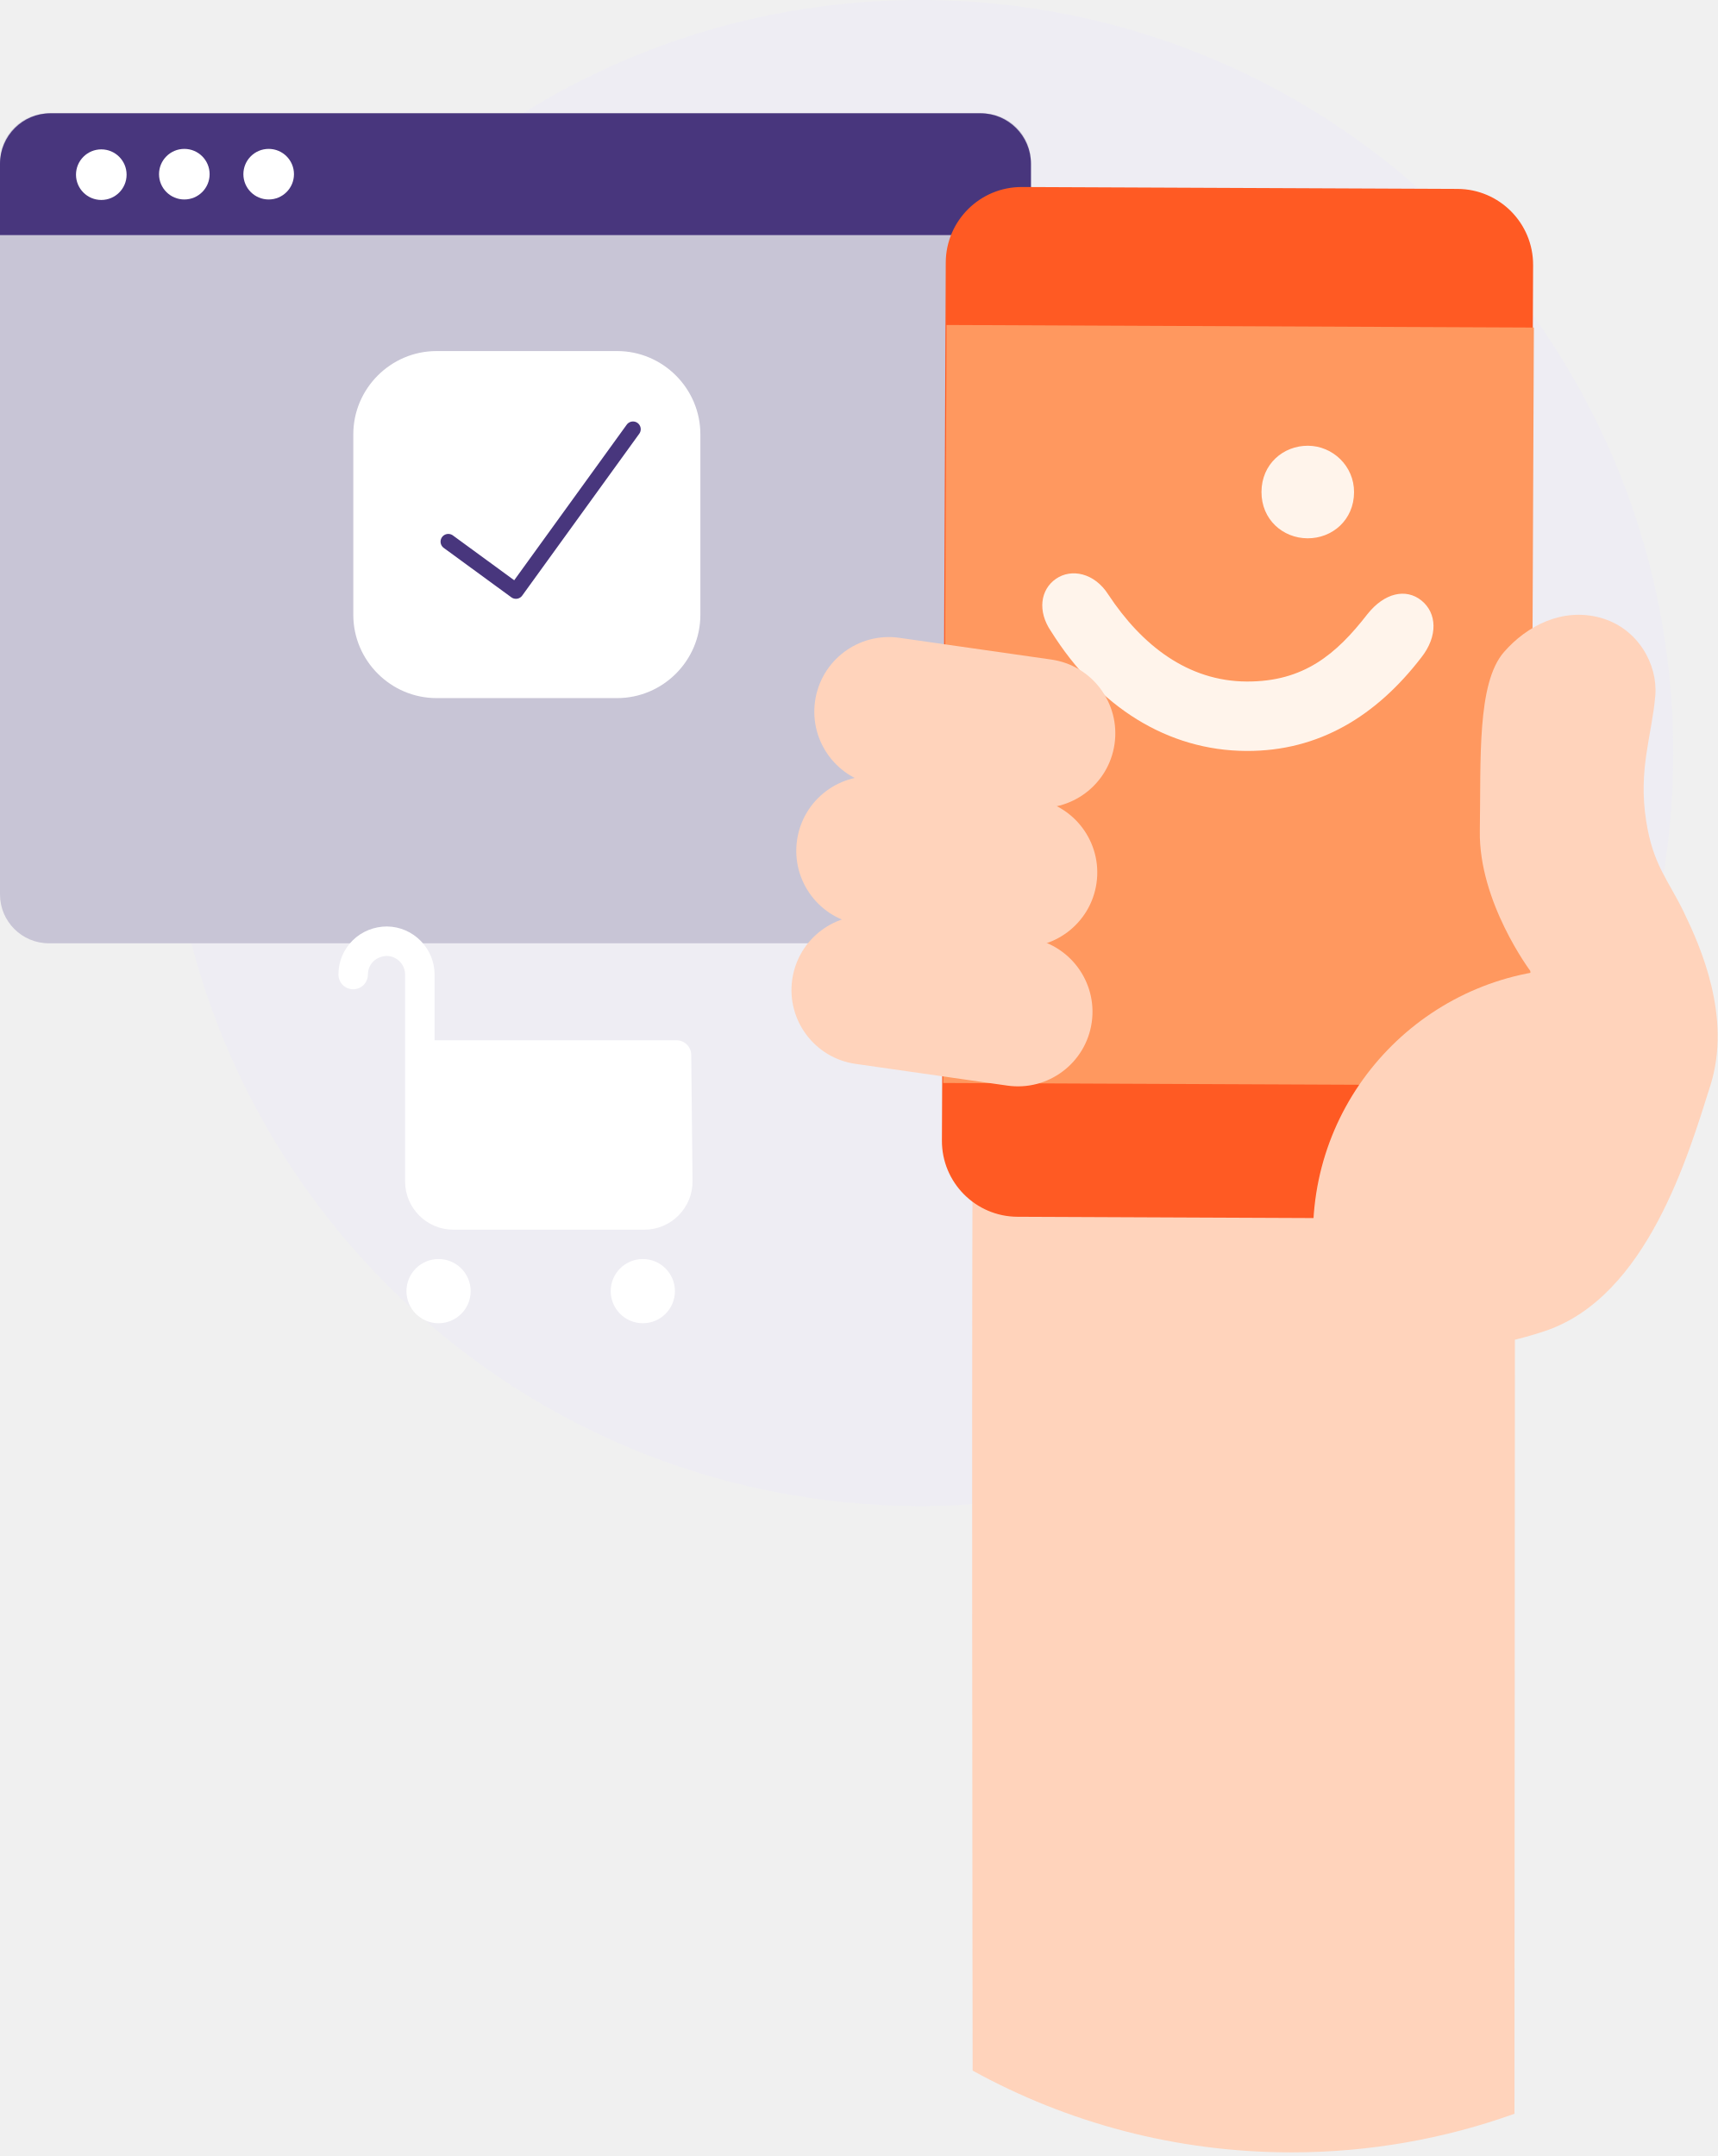
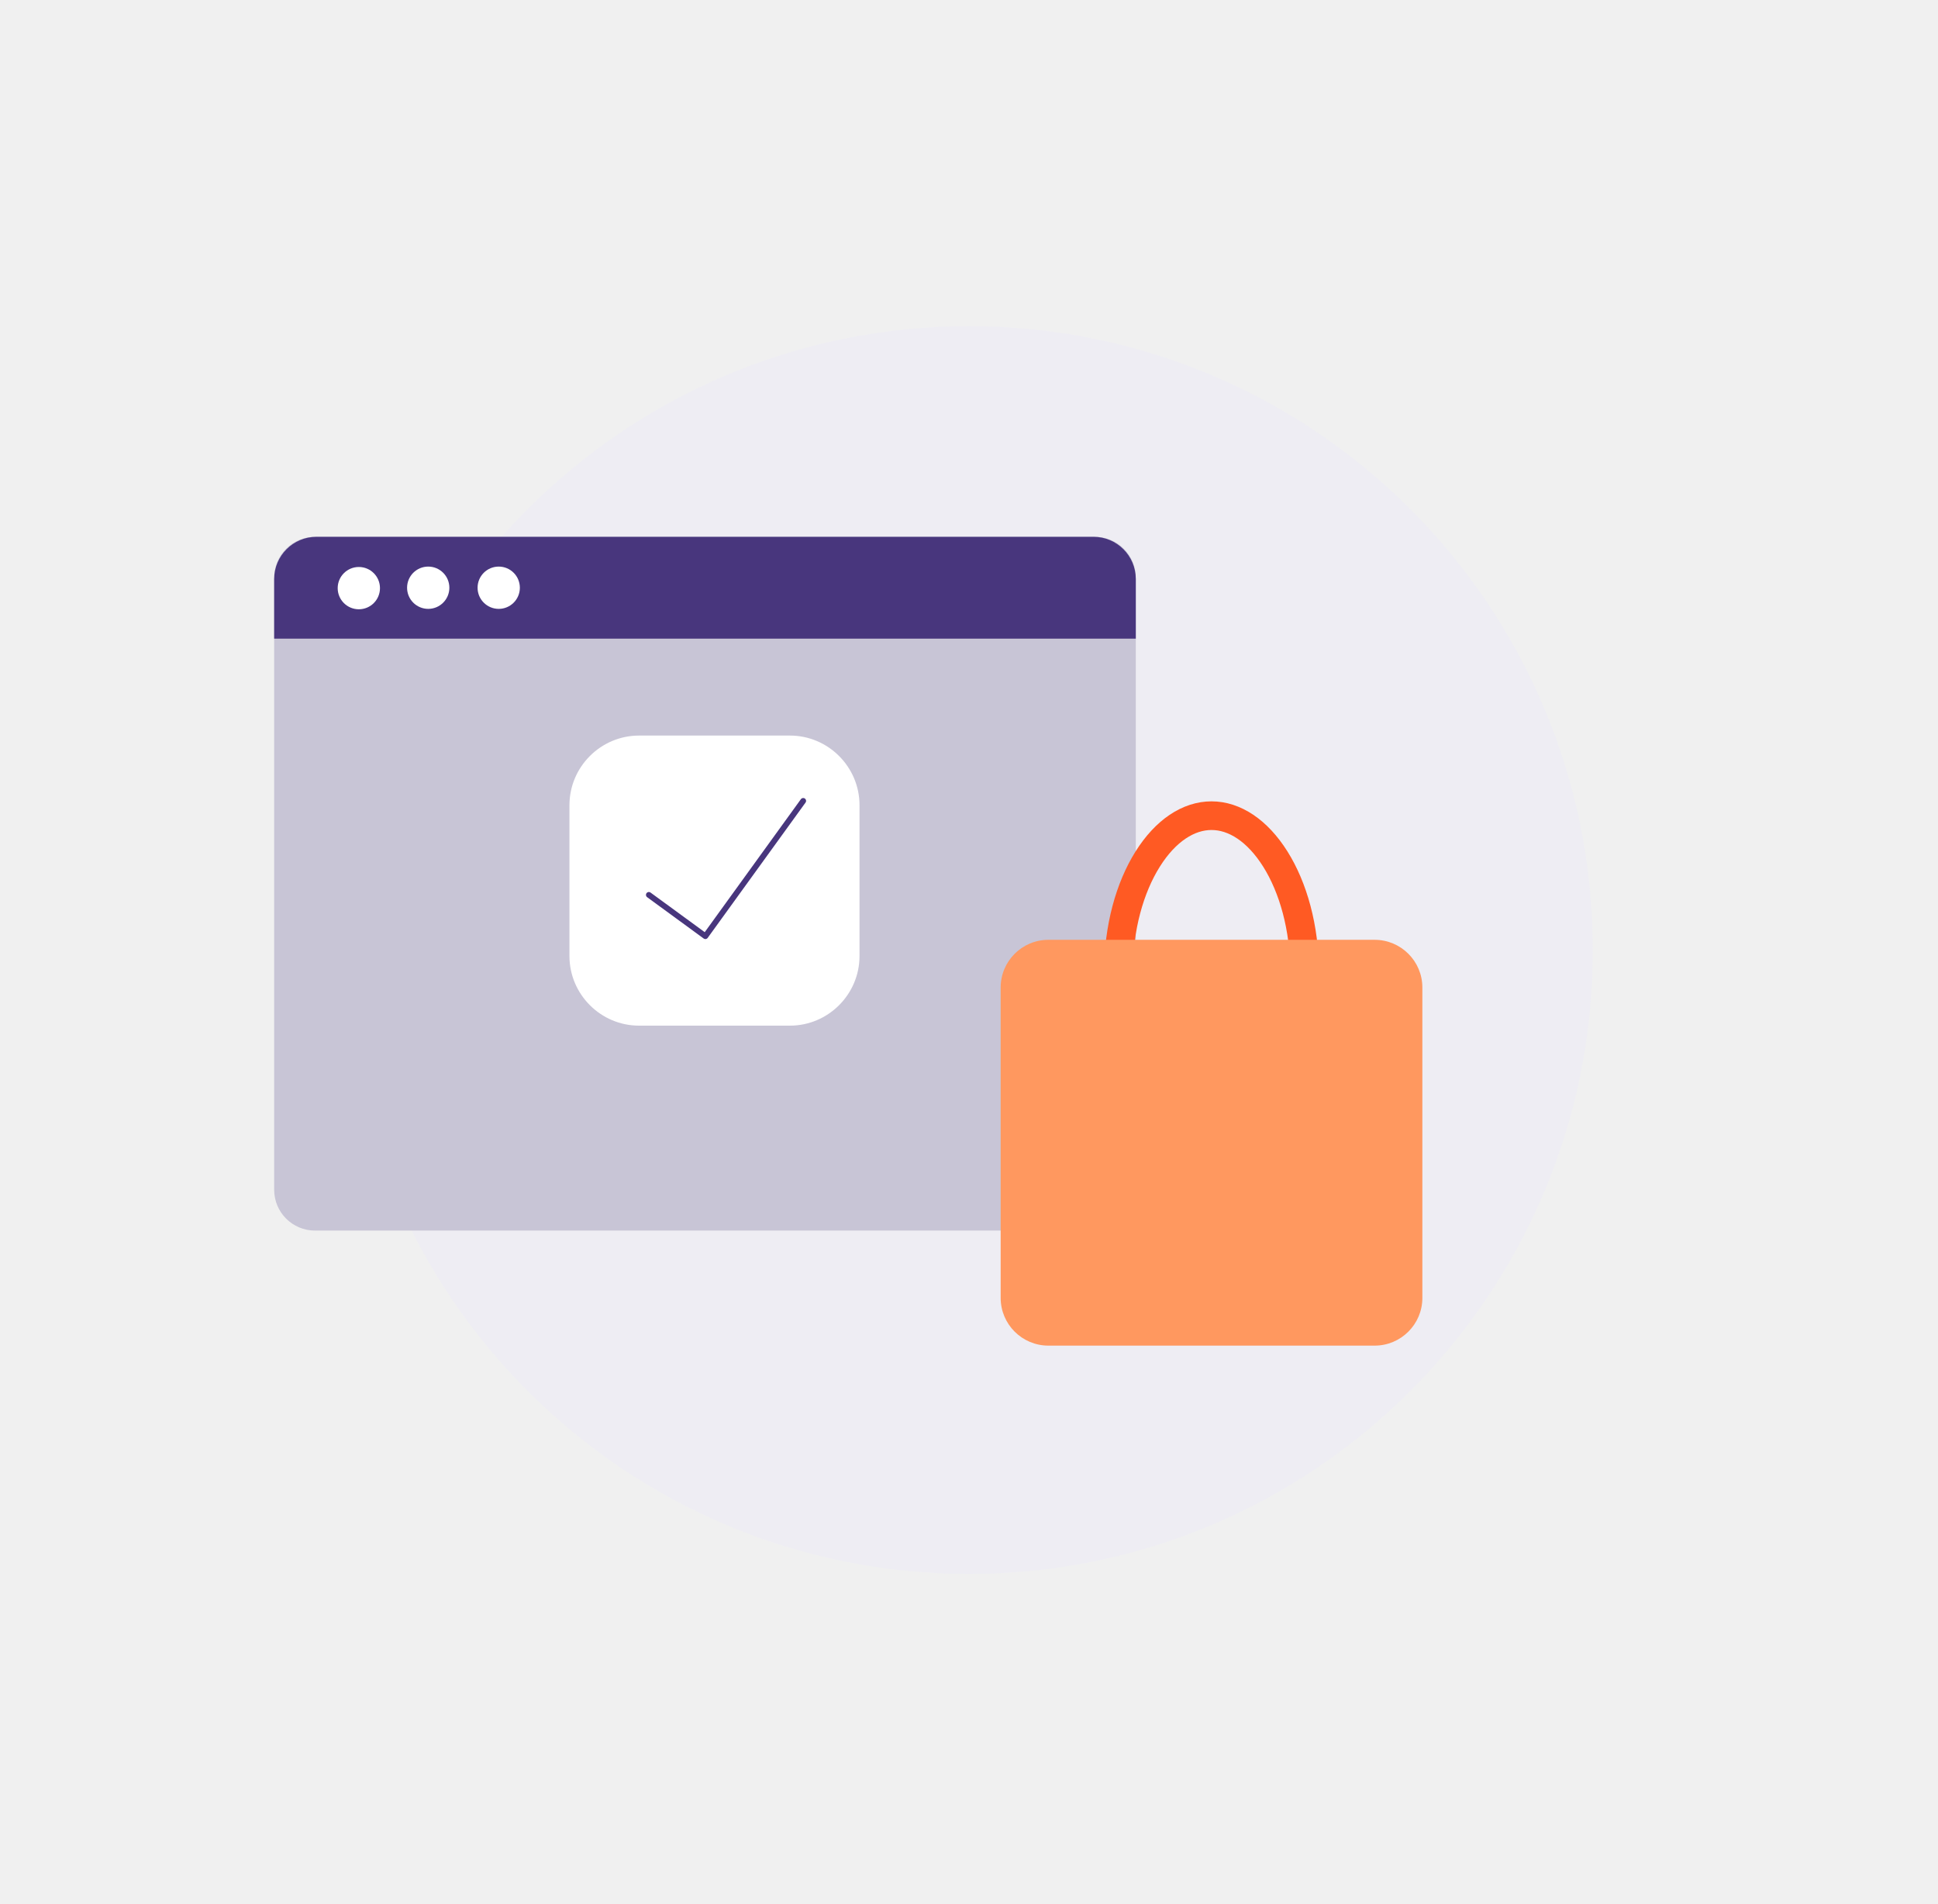
- <svg xmlns="http://www.w3.org/2000/svg" width="333" height="418" viewBox="0 0 333 418" fill="none">
-   <path d="M324.389 145.992C324.389 226.621 259.025 291.984 178.397 291.984C97.768 291.984 32.404 226.621 32.404 145.992C32.404 65.363 97.768 0 178.397 0C259.025 0 324.389 65.363 324.389 145.992Z" fill="#EEEDF3" />
-   <path d="M190.396 182.883H9.471C4.24 182.883 0 178.643 0 173.412V31.431C0 26.2 4.24 21.96 9.471 21.96H190.396C195.626 21.96 199.867 26.2 199.867 31.431V173.412C199.867 178.643 195.626 182.883 190.396 182.883Z" fill="#C8C5D6" />
-   <path d="M190.057 21.96H9.81C4.391 21.96 0 26.351 0 31.769V45.58H199.867V31.769C199.867 26.351 195.476 21.96 190.057 21.96Z" fill="#48367D" />
-   <path d="M24.542 33.863C24.542 36.572 22.348 38.768 19.639 38.768C16.931 38.768 14.733 36.572 14.733 33.863C14.733 31.155 16.931 28.959 19.639 28.959C22.348 28.959 24.542 31.155 24.542 33.863Z" fill="white" />
-   <path d="M40.638 33.77C40.638 36.479 38.442 38.674 35.735 38.674C33.025 38.674 30.829 36.479 30.829 33.77C30.829 31.061 33.025 28.866 35.735 28.866C38.442 28.866 40.638 31.061 40.638 33.77Z" fill="white" />
-   <path d="M56.991 33.77C56.991 36.479 54.796 38.674 52.089 38.674C49.38 38.674 47.183 36.479 47.183 33.77C47.183 31.061 49.38 28.866 52.089 28.866C54.796 28.866 56.991 31.061 56.991 33.77Z" fill="white" />
-   <path d="M124.909 238.407H87.883C82.729 238.407 78.535 234.213 78.535 229.059V188.942C78.535 186.977 76.938 185.362 74.974 185.335C74.087 185.362 73.088 185.695 72.395 186.38C71.703 187.06 71.324 187.97 71.324 188.942C71.324 190.52 70.046 191.799 68.467 191.799C66.887 191.799 65.61 190.52 65.61 188.942C65.61 186.432 66.592 184.08 68.379 182.314C70.166 180.551 72.586 179.618 75.043 179.621C80.12 179.686 84.249 183.866 84.249 188.942V201.685H131.149C132.713 201.685 133.988 202.946 134.006 204.512L134.257 228.969C134.28 231.49 133.316 233.856 131.548 235.641C129.779 237.425 127.42 238.407 124.909 238.407Z" fill="white" />
-   <path d="M91.246 250.322C91.246 253.758 88.458 256.546 85.022 256.546C81.584 256.546 78.798 253.758 78.798 250.322C78.798 246.884 81.584 244.098 85.022 244.098C88.458 244.098 91.246 246.884 91.246 250.322Z" fill="white" />
-   <path d="M130.845 250.322C130.845 253.758 128.058 256.546 124.621 256.546C121.183 256.546 118.397 253.758 118.397 250.322C118.397 246.884 121.183 244.098 124.621 244.098C128.058 244.098 130.845 246.884 130.845 250.322Z" fill="white" />
-   <path d="M119.637 135.345H84.635C75.757 135.345 68.494 128.082 68.494 119.205V84.203C68.494 75.325 75.757 68.062 84.635 68.062H119.637C128.514 68.062 135.778 75.325 135.778 84.203V119.205C135.778 128.082 128.514 135.345 119.637 135.345Z" fill="white" />
-   <path d="M86.91 105.014L100.021 114.597L122.716 83.213" stroke="#48367D" stroke-width="3" stroke-linecap="round" stroke-linejoin="round" />
-   <path d="M188.679 205.625C188.286 228.576 188.562 401.446 188.562 401.446C206.89 411.545 227.95 417.296 250.356 417.296C265.533 417.296 280.092 414.653 293.604 409.813L293.722 205.625L236.595 168.035C236.595 168.035 189.495 157.858 188.679 205.625Z" fill="#FFD3BB" />
-   <path d="M281.694 236.273L197.259 235.904C189.132 235.869 182.571 229.249 182.606 221.122L183.349 50.91C183.384 42.781 190.004 36.221 198.131 36.257L282.565 36.625C290.694 36.66 297.254 43.278 297.218 51.407L296.476 221.619C296.44 229.746 289.822 236.308 281.694 236.273Z" fill="#FF5A23" />
-   <path d="M296.726 210.462L182.857 209.965L183.498 63.007L297.367 63.504L296.726 210.462Z" fill="#FF985F" />
-   <path d="M241.705 132.132C252.773 132.18 259.078 126.824 265.094 119.073C268.402 114.9 272.593 114.021 275.573 116.427C278.553 118.832 278.834 123.32 275.525 127.493C266.801 138.822 255.705 145.654 241.646 145.592C226.392 145.526 212.969 137.091 203.759 122.395C201.085 118.494 201.702 114.311 204.702 112.229C207.703 110.148 212.185 111.065 214.858 115.264C221.395 125.164 230.339 132.082 241.705 132.132Z" fill="#FFF4EB" />
-   <path d="M262.506 95.432C262.483 100.816 258.28 104.387 253.494 104.366C248.707 104.345 244.536 100.737 244.559 95.354C244.583 89.97 248.786 86.399 253.572 86.419C258.358 86.44 262.528 90.347 262.506 95.432Z" fill="#FFF4EB" />
-   <path d="M199.712 156.5L170.279 152.286C162.373 151.155 156.883 143.83 158.014 135.924C159.145 128.018 166.473 122.528 174.376 123.66L203.811 127.873C211.716 129.002 217.206 136.329 216.075 144.234C214.944 152.141 207.618 157.631 199.712 156.5Z" fill="#FFD3BB" />
-   <path d="M196.215 183.477L166.782 179.263C158.876 178.132 153.386 170.807 154.517 162.901C155.648 154.994 162.973 149.505 170.879 150.636L200.313 154.85C208.219 155.979 213.709 163.306 212.578 171.211C211.447 179.117 204.121 184.608 196.215 183.477Z" fill="#FFD3BB" />
-   <path d="M195.288 210.473L165.854 206.261C157.951 205.128 152.456 197.803 153.588 189.898C154.721 181.993 162.046 176.502 169.951 177.633L199.386 181.847C207.29 182.977 212.782 190.304 211.651 198.208C210.52 206.114 203.193 211.606 195.288 210.473Z" fill="#FFD3BB" />
-   <path d="M306.456 187.734C277.911 187.609 254.671 210.65 254.547 239.193C254.501 249.619 256.21 249.553 261.485 257.696L271.237 248.92L311.34 226.385L314.763 200.804L306.456 187.734Z" fill="#FFD3BB" />
-   <path d="M310.234 119.76C302.897 117.759 296.005 121.316 291.559 126.43C286.297 132.481 287.112 147.328 286.89 161.112C286.668 174.896 296.672 188.235 296.672 188.235C296.672 188.235 298.006 201.797 289.558 206.91C281.11 212.024 273.995 219.805 268.215 240.481C262.435 261.157 279.776 264.714 299.562 258.044C319.349 251.374 327.353 223.807 331.577 210.467C335.801 197.128 329.576 183.344 326.463 176.897C323.351 170.449 320.469 167.743 319.127 159.111C317.57 149.107 320.238 142.659 320.905 134.878C321.421 128.861 317.57 121.761 310.234 119.76Z" fill="#FFD3BB" />
+ <svg xmlns="http://www.w3.org/2000/svg" width="451" height="443" viewBox="0 0 451 443" fill="none">
+   <g clip-path="url(#clip0)">
+     <path d="M370.676 221.079C370.676 301.258 305.678 366.255 225.5 366.255C145.322 366.255 80.324 301.258 80.324 221.079C80.324 140.901 145.322 75.903 225.5 75.903C305.678 75.903 370.676 140.901 370.676 221.079Z" fill="#EEEDF3" />
+     <path d="M254.815 286.359H73.305C68.057 286.359 63.804 282.106 63.804 276.858V134.418C63.804 129.17 68.057 124.917 73.305 124.917H254.815C260.062 124.917 264.317 129.17 264.317 134.418V276.858C264.317 282.106 260.062 286.359 254.815 286.359Z" fill="#C8C5D6" />
+     <path d="M254.475 124.917H73.646C68.21 124.917 63.804 129.322 63.804 134.757V148.613H264.317V134.757C264.317 129.322 259.911 124.917 254.475 124.917Z" fill="#48367D" />
+     <path d="M88.425 136.858C88.425 139.576 86.224 141.779 83.507 141.779C80.789 141.779 78.585 139.576 78.585 136.858C78.585 134.141 80.789 131.938 83.507 131.938C86.224 131.938 88.425 134.141 88.425 136.858Z" fill="white" />
+     <path d="M104.573 136.765C104.573 139.482 102.37 141.685 99.654 141.685C96.936 141.685 94.733 139.482 94.733 136.765C94.733 134.048 96.936 131.845 99.654 131.845C102.37 131.845 104.573 134.048 104.573 136.765Z" fill="white" />
+     <path d="M120.979 136.765C120.979 139.482 118.776 141.685 116.06 141.685C113.343 141.685 111.139 139.482 111.139 136.765C111.139 134.048 113.343 131.845 116.06 131.845C118.776 131.845 120.979 134.048 120.979 136.765Z" fill="white" />
+     <path d="M183.828 238.668H148.712C139.806 238.668 132.52 231.381 132.52 222.475V187.36C132.52 178.454 139.806 171.167 148.712 171.167H183.828C192.733 171.167 200.02 178.454 200.02 187.36V222.475C200.02 231.381 192.733 238.668 183.828 238.668Z" fill="white" />
+     <path d="M150.995 208.239L164.149 217.852L186.917 186.367" stroke="#48367D" stroke-width="1.338" stroke-linecap="round" stroke-linejoin="round" />
+     <path d="M303.599 226.286C303.599 236.752 300.929 246.069 296.788 252.664C292.619 259.304 287.282 262.763 281.935 262.763C276.589 262.763 271.251 259.304 267.082 252.664C262.941 246.069 260.271 236.752 260.271 226.286C260.271 215.82 262.941 206.503 267.082 199.908C271.251 193.268 276.589 189.808 281.935 189.808C287.282 189.808 292.619 193.268 296.788 199.908C300.929 206.503 303.599 215.82 303.599 226.286Z" stroke="#FF5A23" stroke-width="6.666" />
+     <rect x="232.868" y="218.694" width="98.137" height="94.434" rx="11.11" fill="#FF985F" />
+   </g>
+   <defs>
+     <clipPath id="clip0">
+       <rect width="451" height="442.157" fill="white" />
+     </clipPath>
+   </defs>
</svg>
